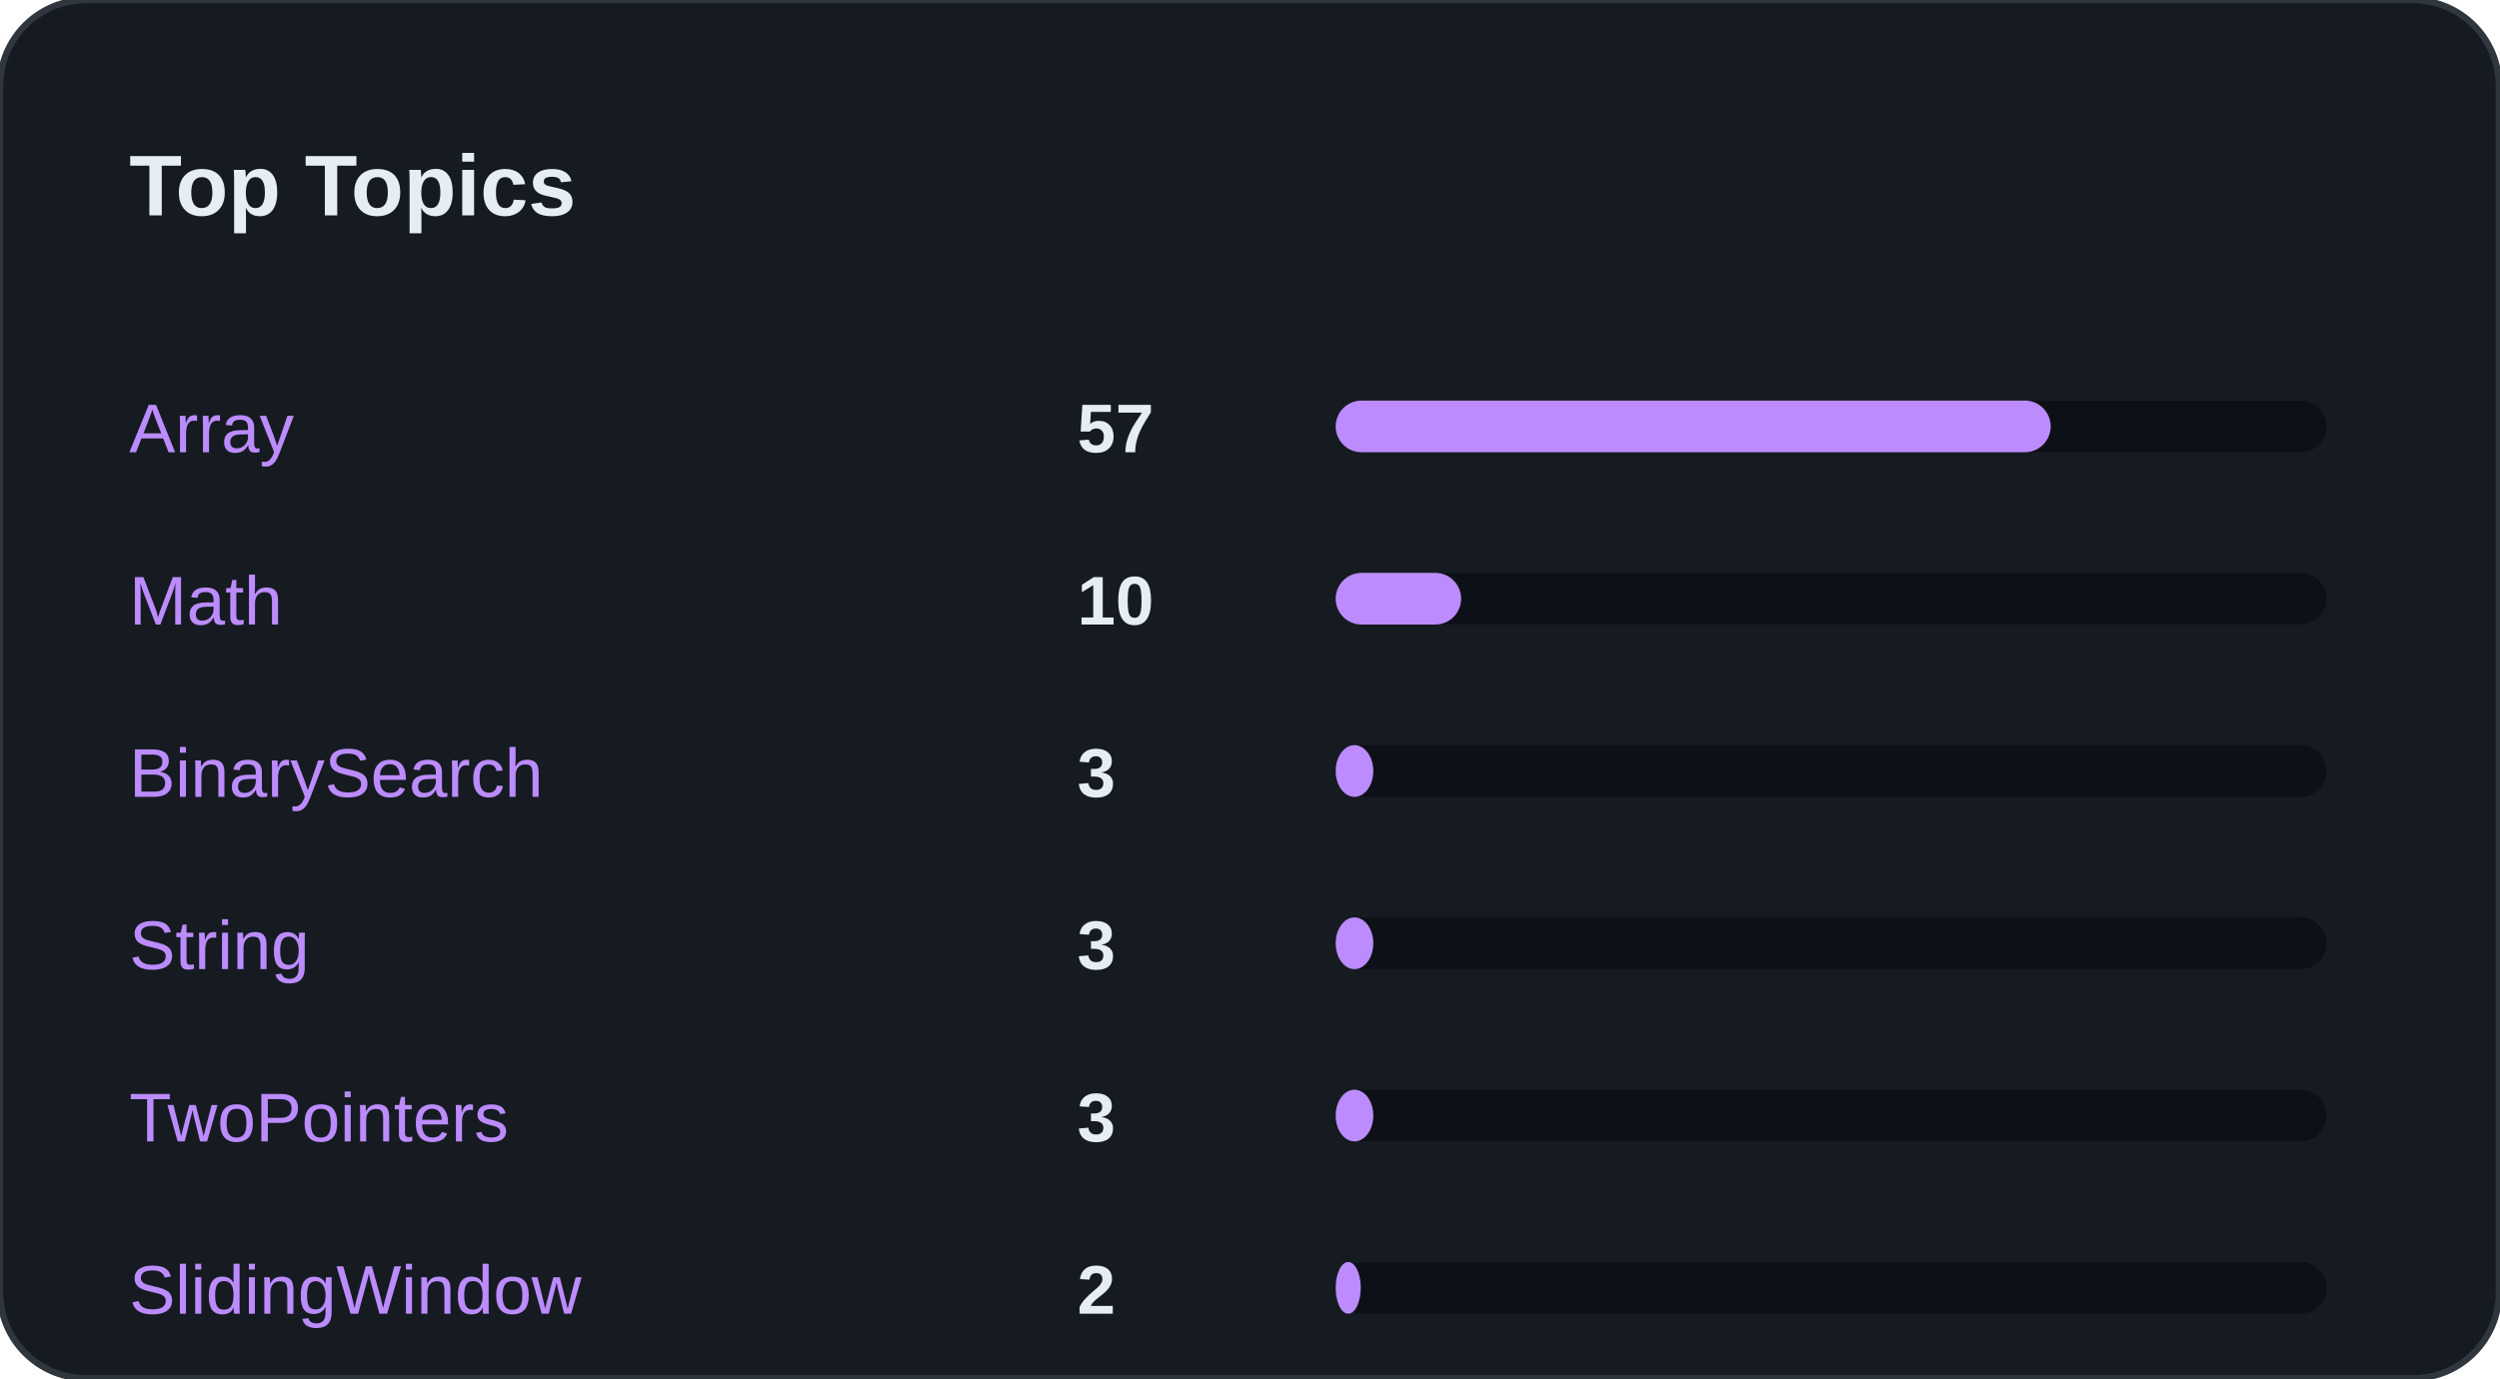
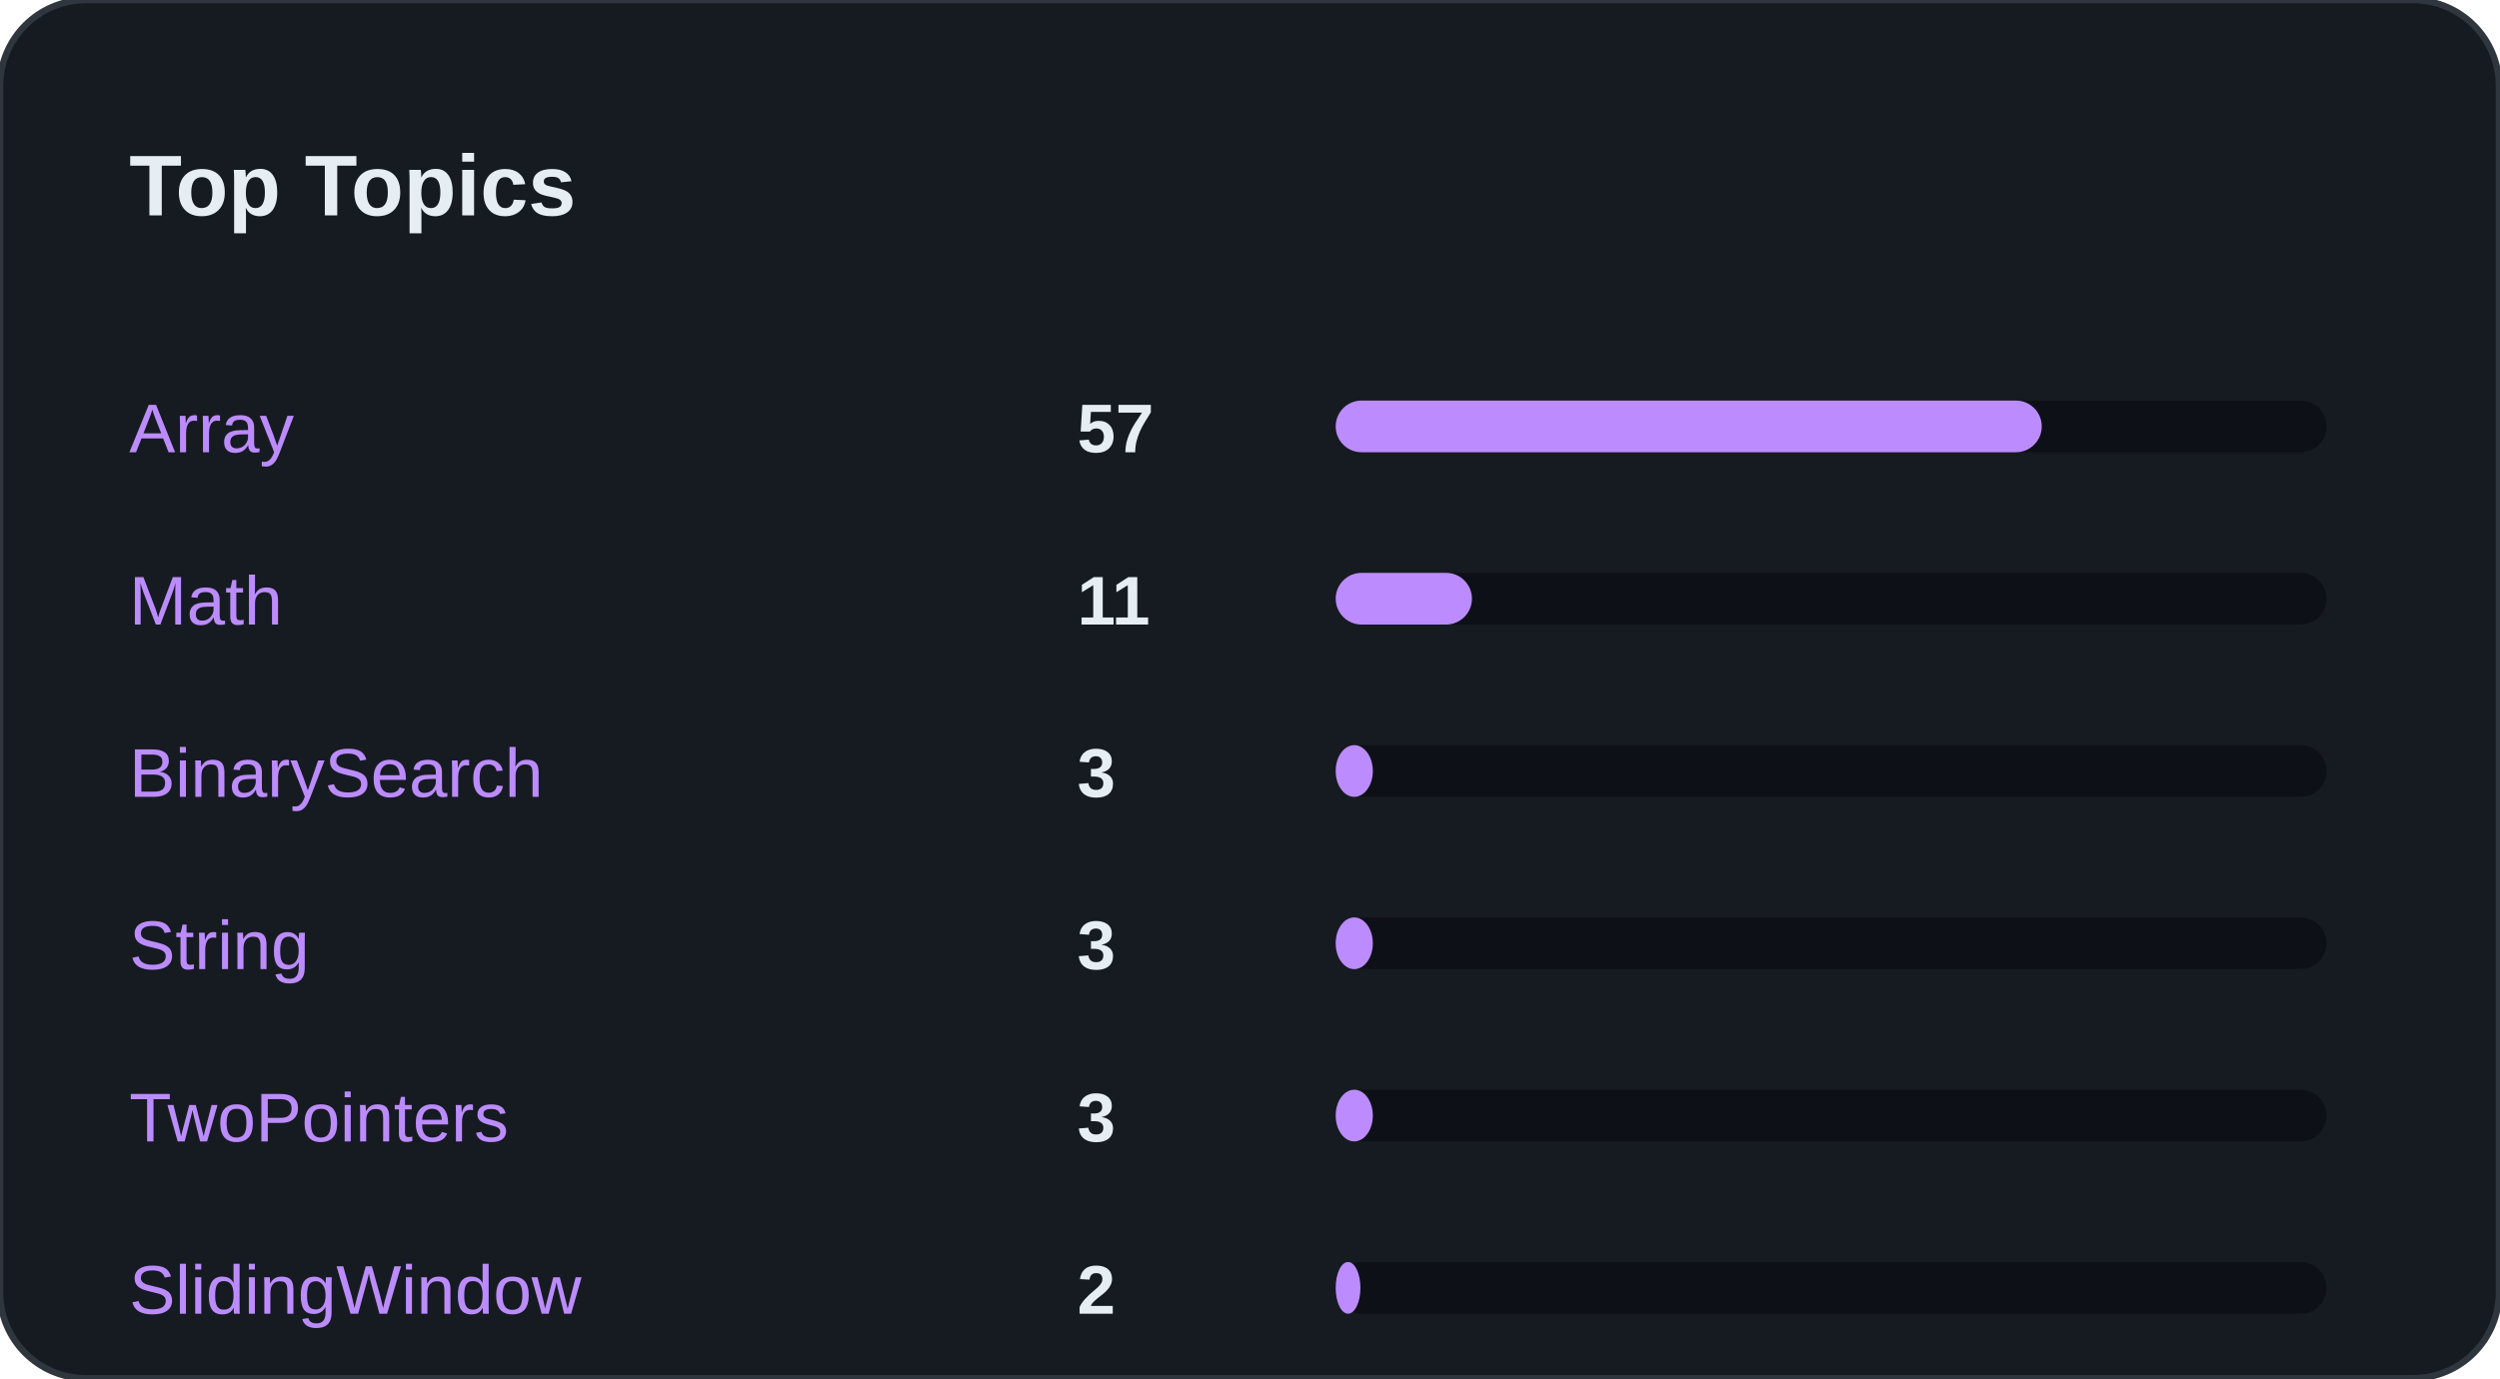
<svg xmlns="http://www.w3.org/2000/svg" width="100%" viewBox="0 0 580 320" preserveAspectRatio="xMidYMid meet">
  <rect width="580" height="320" rx="20" fill="#161B22" stroke="#30363D" stroke-width="1.5" />
  <text x="30" y="50" font-family="Segoe UI, Arial, sans-serif" font-size="20" font-weight="bold" fill="#E6EDF3">Top Topics</text>
  <text x="30" y="105" font-family="Segoe UI, Arial, sans-serif" font-size="16" fill="#BC8CFF">Array</text>
  <text x="250" y="105" font-family="Segoe UI, Arial, sans-serif" font-size="16" font-weight="bold" fill="#E6EDF3">57</text>
  <rect x="310" y="93" width="230" height="12" rx="6" fill="#0D1117" />
-   <rect x="310" y="93" width="165.949" height="12" rx="6" fill="#BC8CFF" />
+   <rect x="310" y="93" width="163.875" height="12" rx="6" fill="#BC8CFF" />
  <text x="30" y="145" font-family="Segoe UI, Arial, sans-serif" font-size="16" fill="#BC8CFF">Math</text>
-   <text x="250" y="145" font-family="Segoe UI, Arial, sans-serif" font-size="16" font-weight="bold" fill="#E6EDF3">10</text>
+   <text x="250" y="145" font-family="Segoe UI, Arial, sans-serif" font-size="16" font-weight="bold" fill="#E6EDF3">11</text>
  <rect x="310" y="133" width="230" height="12" rx="6" fill="#0D1117" />
-   <rect x="310" y="133" width="29.114" height="12" rx="6" fill="#BC8CFF" />
+   <rect x="310" y="133" width="31.625" height="12" rx="6" fill="#BC8CFF" />
  <text x="30" y="185" font-family="Segoe UI, Arial, sans-serif" font-size="16" fill="#BC8CFF">BinarySearch</text>
  <text x="250" y="185" font-family="Segoe UI, Arial, sans-serif" font-size="16" font-weight="bold" fill="#E6EDF3">3</text>
  <rect x="310" y="173" width="230" height="12" rx="6" fill="#0D1117" />
-   <rect x="310" y="173" width="8.734" height="12" rx="6" fill="#BC8CFF" />
+   <rect x="310" y="173" width="8.625" height="12" rx="6" fill="#BC8CFF" />
  <text x="30" y="225" font-family="Segoe UI, Arial, sans-serif" font-size="16" fill="#BC8CFF">String</text>
  <text x="250" y="225" font-family="Segoe UI, Arial, sans-serif" font-size="16" font-weight="bold" fill="#E6EDF3">3</text>
  <rect x="310" y="213" width="230" height="12" rx="6" fill="#0D1117" />
-   <rect x="310" y="213" width="8.734" height="12" rx="6" fill="#BC8CFF" />
+   <rect x="310" y="213" width="8.625" height="12" rx="6" fill="#BC8CFF" />
  <text x="30" y="265" font-family="Segoe UI, Arial, sans-serif" font-size="16" fill="#BC8CFF">TwoPointers</text>
  <text x="250" y="265" font-family="Segoe UI, Arial, sans-serif" font-size="16" font-weight="bold" fill="#E6EDF3">3</text>
  <rect x="310" y="253" width="230" height="12" rx="6" fill="#0D1117" />
-   <rect x="310" y="253" width="8.734" height="12" rx="6" fill="#BC8CFF" />
+   <rect x="310" y="253" width="8.625" height="12" rx="6" fill="#BC8CFF" />
  <text x="30" y="305" font-family="Segoe UI, Arial, sans-serif" font-size="16" fill="#BC8CFF">SlidingWindow</text>
  <text x="250" y="305" font-family="Segoe UI, Arial, sans-serif" font-size="16" font-weight="bold" fill="#E6EDF3">2</text>
  <rect x="310" y="293" width="230" height="12" rx="6" fill="#0D1117" />
-   <rect x="310" y="293" width="5.823" height="12" rx="6" fill="#BC8CFF" />
+   <rect x="310" y="293" width="5.75" height="12" rx="6" fill="#BC8CFF" />
  <text x="30" y="345" font-family="Segoe UI, Arial, sans-serif" font-size="16" fill="#BC8CFF">HashTable</text>
  <text x="250" y="345" font-family="Segoe UI, Arial, sans-serif" font-size="16" font-weight="bold" fill="#E6EDF3">1</text>
  <rect x="310" y="333" width="230" height="12" rx="6" fill="#0D1117" />
-   <rect x="310" y="333" width="2.911" height="12" rx="6" fill="#BC8CFF" />
+   <rect x="310" y="333" width="2.875" height="12" rx="6" fill="#BC8CFF" />
</svg>
